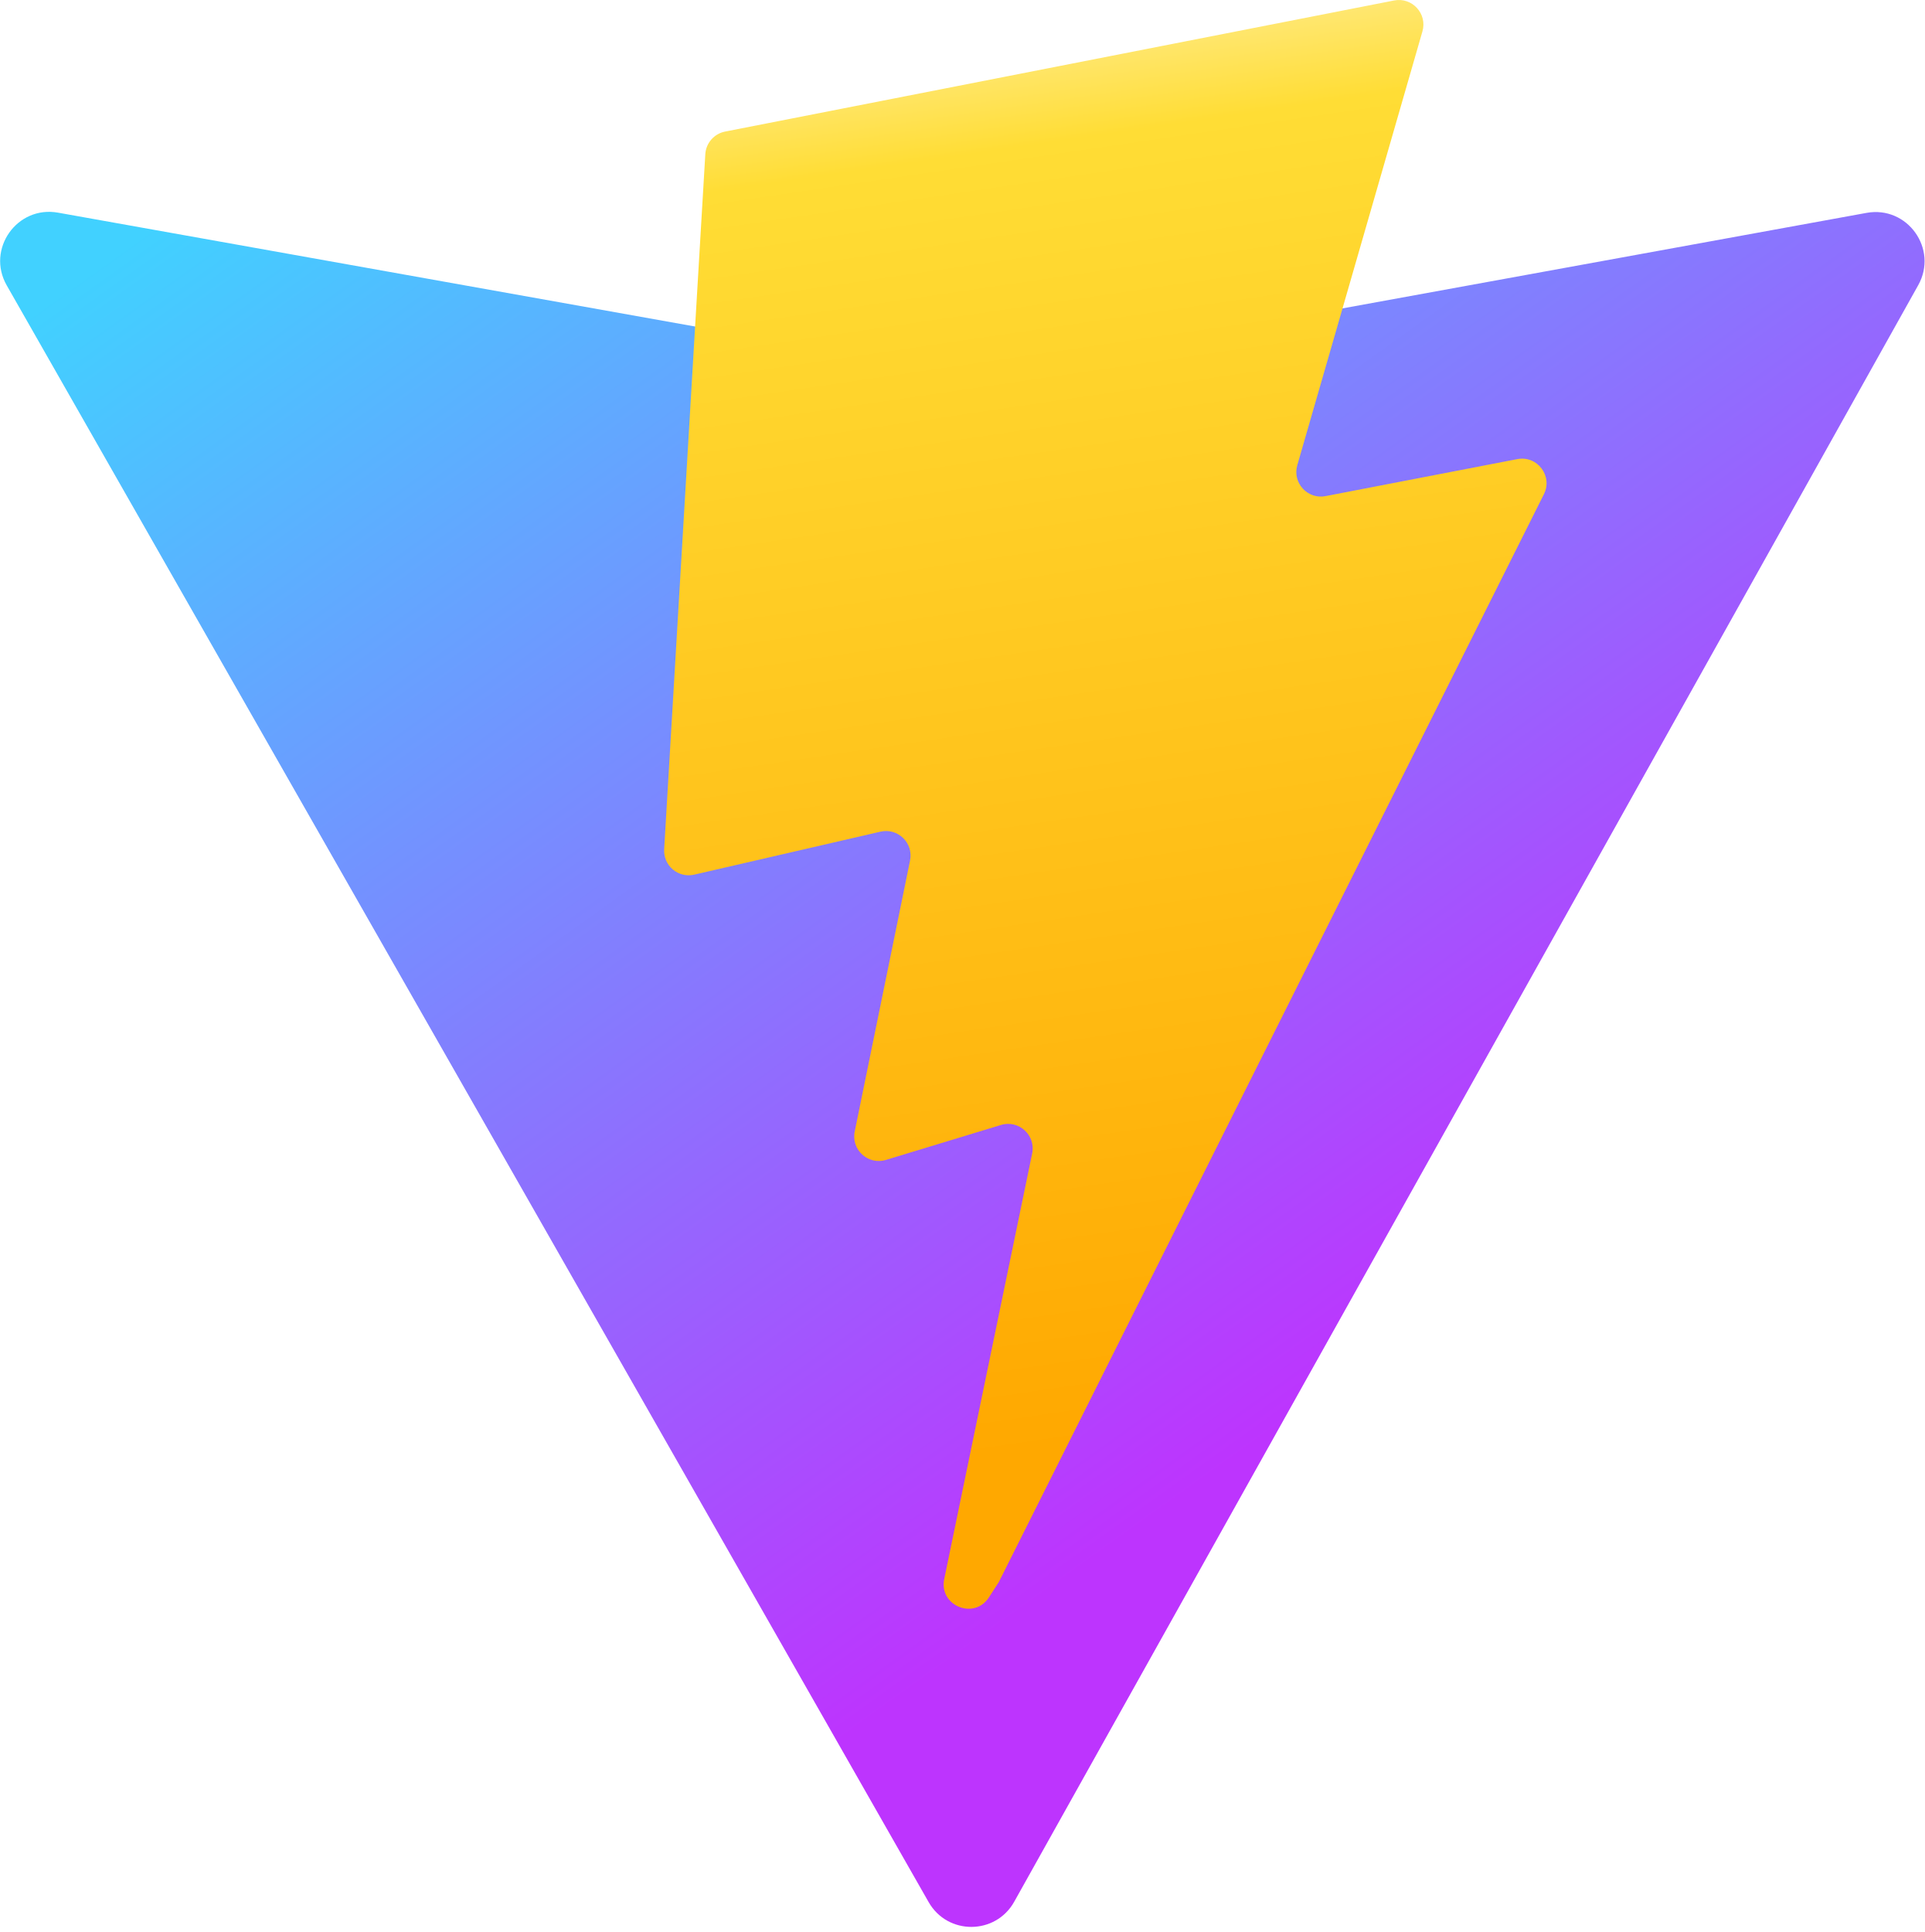
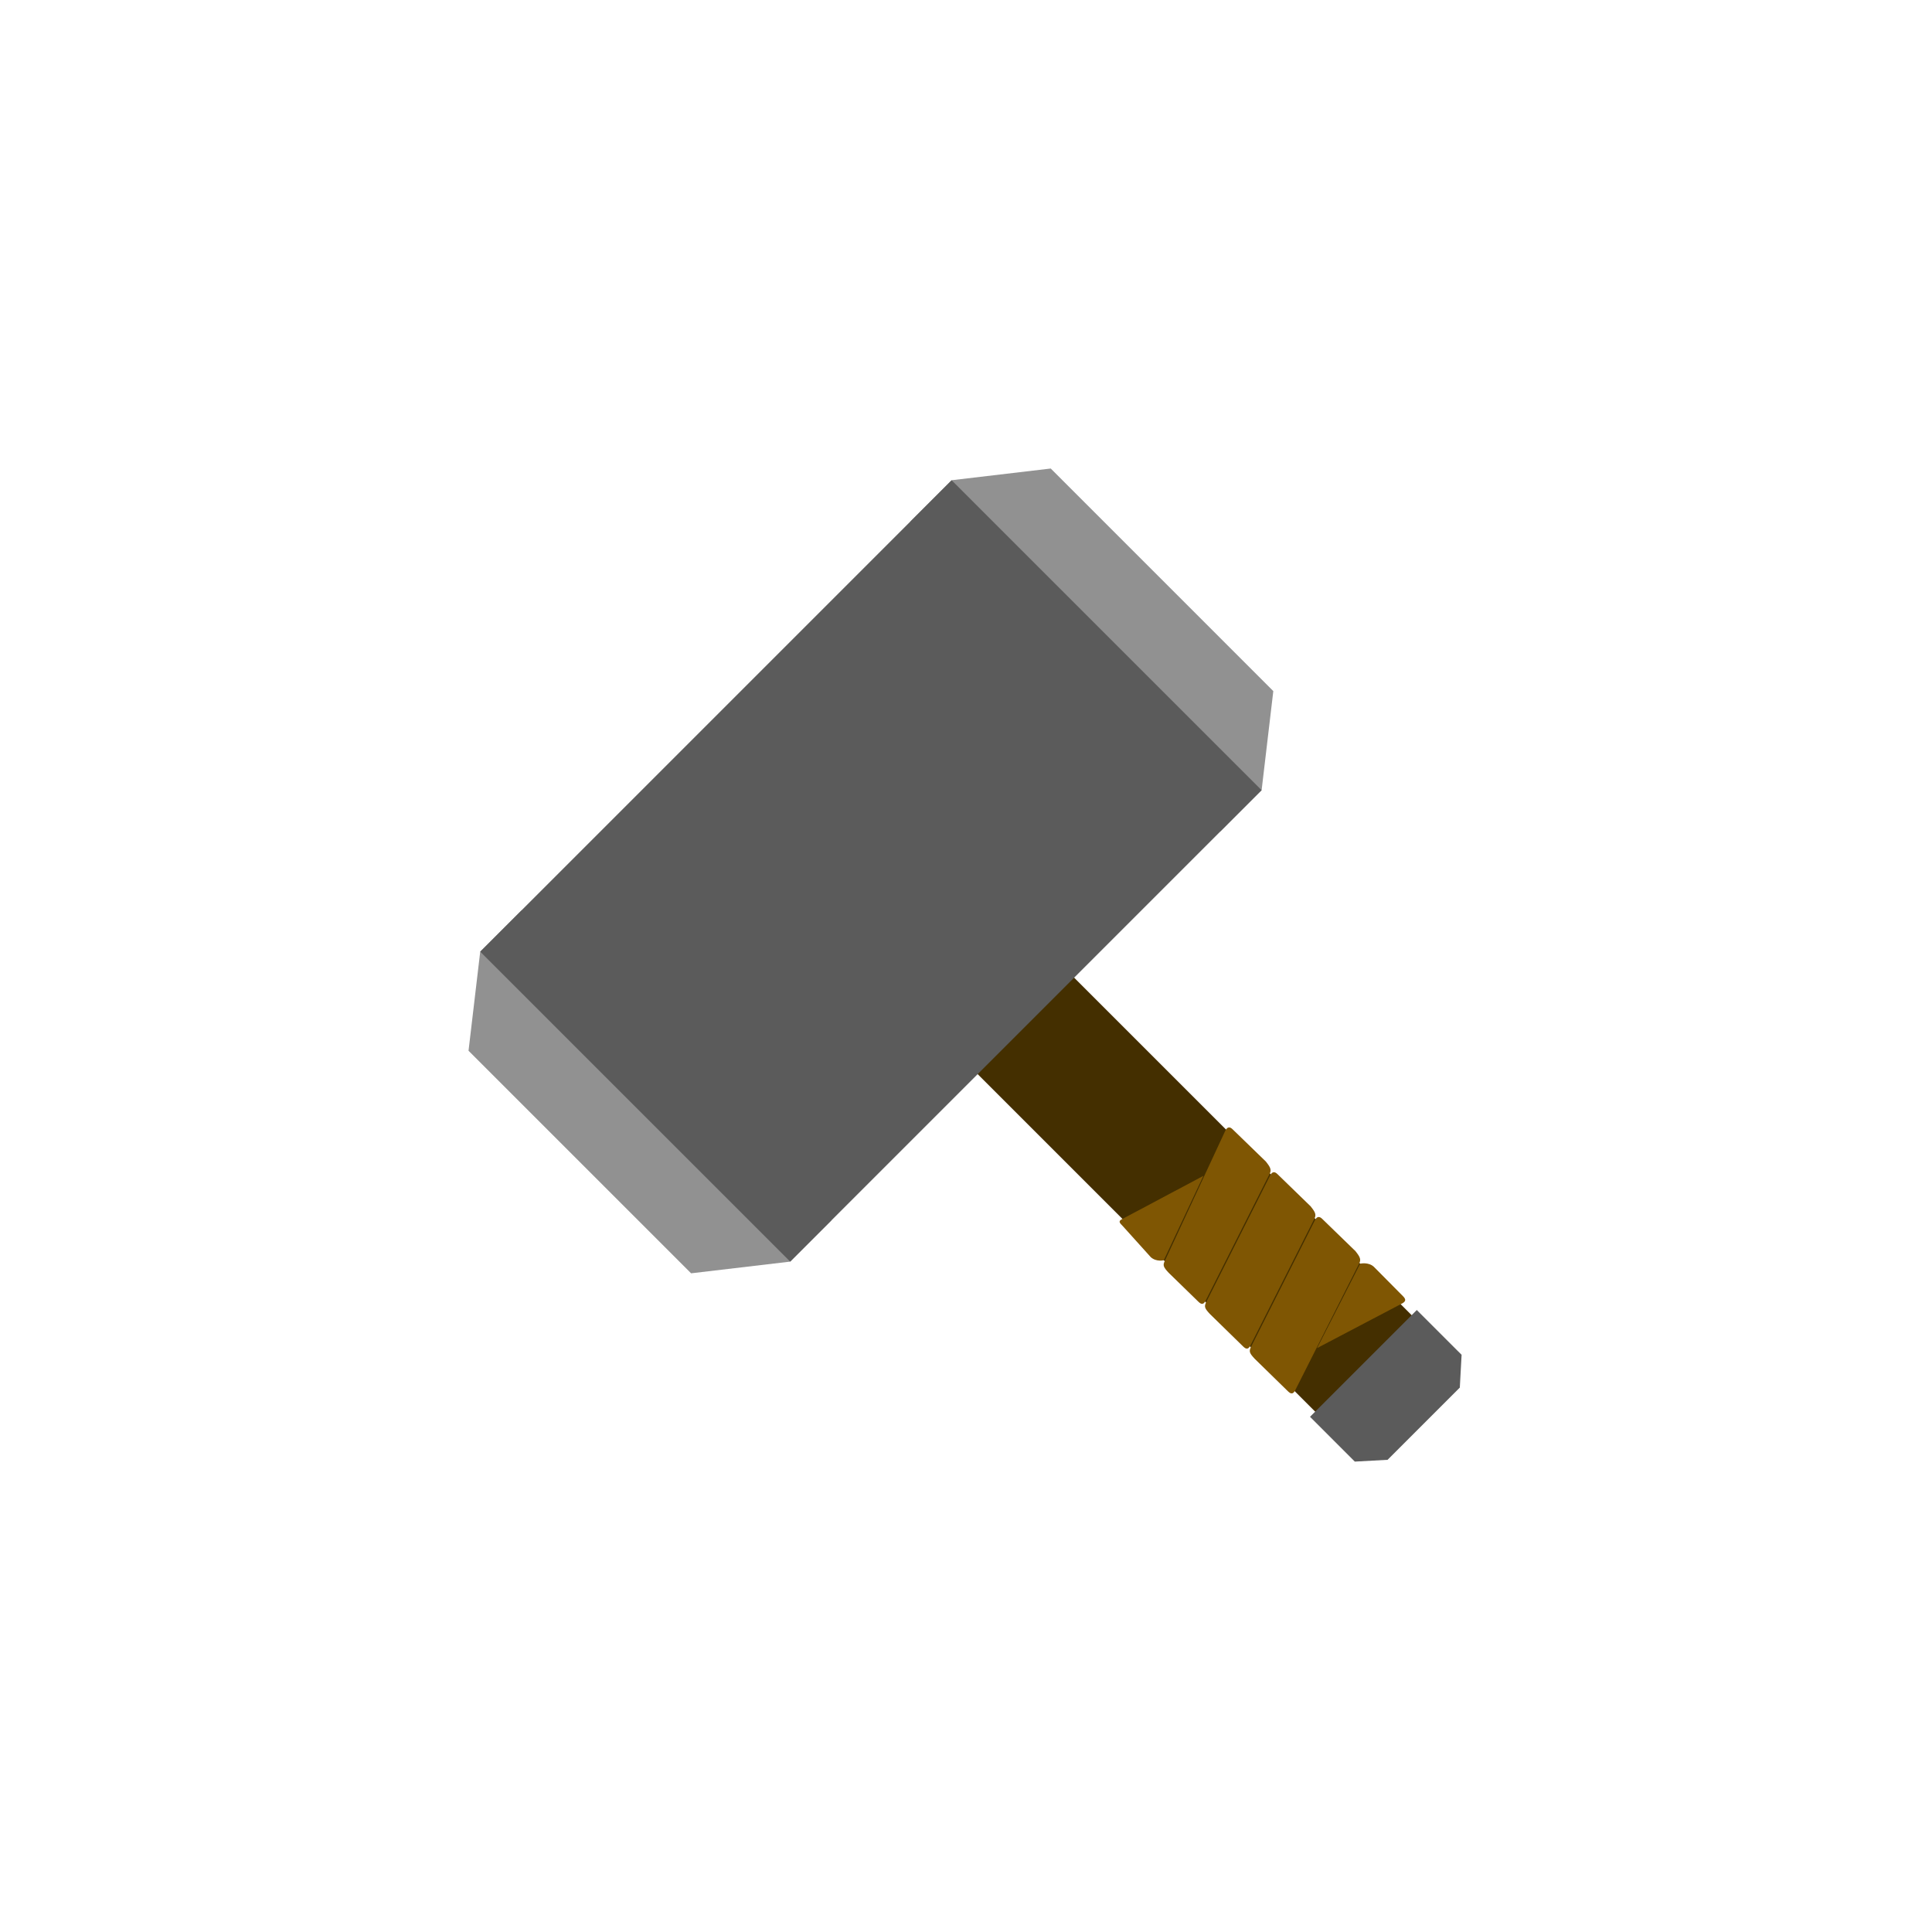
- <svg xmlns="http://www.w3.org/2000/svg" aria-hidden="true" role="img" class="iconify iconify--logos" width="31.88" height="32" preserveAspectRatio="xMidYMid meet" viewBox="0 0 256 257">
+ <svg xmlns="http://www.w3.org/2000/svg" width="500" zoomAndPan="magnify" viewBox="0 0 375 375" height="500" preserveAspectRatio="xMidYMid meet" version="1.2">
  <defs>
-     <linearGradient id="IconifyId1813088fe1fbc01fb466" x1="-.828%" x2="57.636%" y1="7.652%" y2="78.411%">
-       <stop offset="0%" stop-color="#41D1FF" />
-       <stop offset="100%" stop-color="#BD34FE" />
-     </linearGradient>
-     <linearGradient id="IconifyId1813088fe1fbc01fb467" x1="43.376%" x2="50.316%" y1="2.242%" y2="89.03%">
-       <stop offset="0%" stop-color="#FFEA83" />
-       <stop offset="8.333%" stop-color="#FFDD35" />
-       <stop offset="100%" stop-color="#FFA800" />
-     </linearGradient>
+     <clipPath id="abce97b5c9">
+       <path d="M 254 254 L 283.695 254 L 283.695 283.695 L 254 283.695 Z M 254 254 " />
+     </clipPath>
+     <clipPath id="2f451a7c10">
+       <path d="M 90.945 176 L 162 176 L 162 248 L 90.945 248 Z M 90.945 176 " />
+     </clipPath>
+     <clipPath id="2440c8fdde">
+       <path d="M 176 90.945 L 248 90.945 L 248 162 L 176 162 Z M 176 90.945 " />
+     </clipPath>
  </defs>
-   <path fill="url(#IconifyId1813088fe1fbc01fb466)" d="M255.153 37.938L134.897 252.976c-2.483 4.44-8.862 4.466-11.382.048L.875 37.958c-2.746-4.814 1.371-10.646 6.827-9.67l120.385 21.517a6.537 6.537 0 0 0 2.322-.004l117.867-21.483c5.438-.991 9.574 4.796 6.877 9.62Z" />
-   <path fill="url(#IconifyId1813088fe1fbc01fb467)" d="M185.432.063L96.44 17.501a3.268 3.268 0 0 0-2.634 3.014l-5.474 92.456a3.268 3.268 0 0 0 3.997 3.378l24.777-5.718c2.318-.535 4.413 1.507 3.936 3.838l-7.361 36.047c-.495 2.426 1.782 4.5 4.151 3.78l15.304-4.649c2.372-.72 4.652 1.36 4.15 3.788l-11.698 56.621c-.732 3.542 3.979 5.473 5.943 2.437l1.313-2.028l72.516-144.72c1.215-2.423-.88-5.186-3.54-4.672l-25.505 4.922c-2.396.462-4.435-1.77-3.759-4.114l16.646-57.705c.677-2.35-1.37-4.583-3.769-4.113Z" />
+   <g id="9472a75131">
+     <path style=" stroke:none;fill-rule:nonzero;fill:#442f00;fill-opacity:1;" d="M 275.375 256.648 L 256.984 275.707 L 182.762 201.484 L 201.484 182.762 Z M 275.375 256.648 " />
+     <path style=" stroke:none;fill-rule:nonzero;fill:#7f5603;fill-opacity:1;" d="M 232.578 252.637 L 226.844 247.051 C 225.852 245.988 225.656 245.617 226.07 244.777 L 237.828 219.477 C 238.242 218.637 238.762 218.699 239.262 219.207 L 245.715 225.465 C 246.281 226.223 246.902 226.898 246.488 227.738 L 234.062 252.367 C 233.648 253.211 233.246 253.305 232.578 252.637 Z M 232.578 252.637 " />
+     <path style=" stroke:none;fill-rule:nonzero;fill:#7f5603;fill-opacity:1;" d="M 241.27 261.328 L 234.871 255.074 C 233.875 254.016 233.68 253.641 234.094 252.801 L 246.52 228.172 C 246.934 227.332 247.453 227.395 247.957 227.898 L 254.406 234.16 C 254.977 234.918 255.598 235.59 255.184 236.434 L 242.754 261.062 C 242.344 261.906 241.938 262 241.27 261.328 Z M 241.27 261.328 " />
+     <path style=" stroke:none;fill-rule:nonzero;fill:#7f5603;fill-opacity:1;" d="M 249.965 270.023 L 243.562 263.766 C 242.57 262.707 242.375 262.336 242.785 261.496 L 255.215 236.863 C 255.629 236.023 256.148 236.086 256.648 236.59 L 263.102 242.852 C 263.668 243.609 264.289 244.285 263.875 245.125 L 251.449 269.754 C 251.035 270.598 250.633 270.691 249.965 270.023 Z M 249.965 270.023 " />
+     <path style=" stroke:none;fill-rule:nonzero;fill:#7f5603;fill-opacity:1;" d="M 264.008 245.281 L 255.648 261.664 L 272.043 253.055 C 272.883 252.633 272.977 252.23 272.297 251.566 L 266.664 245.883 C 265.59 244.898 264.008 245.281 264.008 245.281 Z M 264.008 245.281 " />
+     <path style=" stroke:none;fill-rule:nonzero;fill:#7f5603;fill-opacity:1;" d="M 225.891 244.613 L 233.582 228.23 L 217.867 236.59 C 217.035 237.02 217.199 237.258 218 238.059 L 223.367 244.016 C 224.445 244.984 225.891 244.613 225.891 244.613 Z M 225.891 244.613 " />
+     <g clip-rule="nonzero" clip-path="url(#abce97b5c9)">
+       <path style=" stroke:none;fill-rule:nonzero;fill:#5b5b5b;fill-opacity:1;" d="M 254.273 275 L 262.965 283.695 L 269.332 283.348 L 283.348 269.332 L 283.695 262.965 L 275 254.273 Z M 254.273 275 " />
+     </g>
+     <g clip-rule="nonzero" clip-path="url(#2f451a7c10)">
+       <path style=" stroke:none;fill-rule:nonzero;fill:#919191;fill-opacity:1;" d="M 93.211 184.715 L 90.941 203.949 L 134.141 247.148 L 153.375 244.879 L 161.383 236.871 L 101.219 176.707 Z M 93.211 184.715 " />
+     </g>
+     <g clip-rule="nonzero" clip-path="url(#2440c8fdde)">
+       <path style=" stroke:none;fill-rule:nonzero;fill:#919191;fill-opacity:1;" d="M 184.715 93.211 L 203.949 90.941 L 247.148 134.141 L 244.879 153.375 L 236.871 161.383 L 176.707 101.219 Z M 184.715 93.211 " />
+     </g>
+     <path style=" stroke:none;fill-rule:nonzero;fill:#5b5b5b;fill-opacity:1;" d="M 93.211 184.719 L 184.711 93.215 L 244.875 153.375 L 153.375 244.879 Z M 93.211 184.719 " />
+   </g>
</svg>
